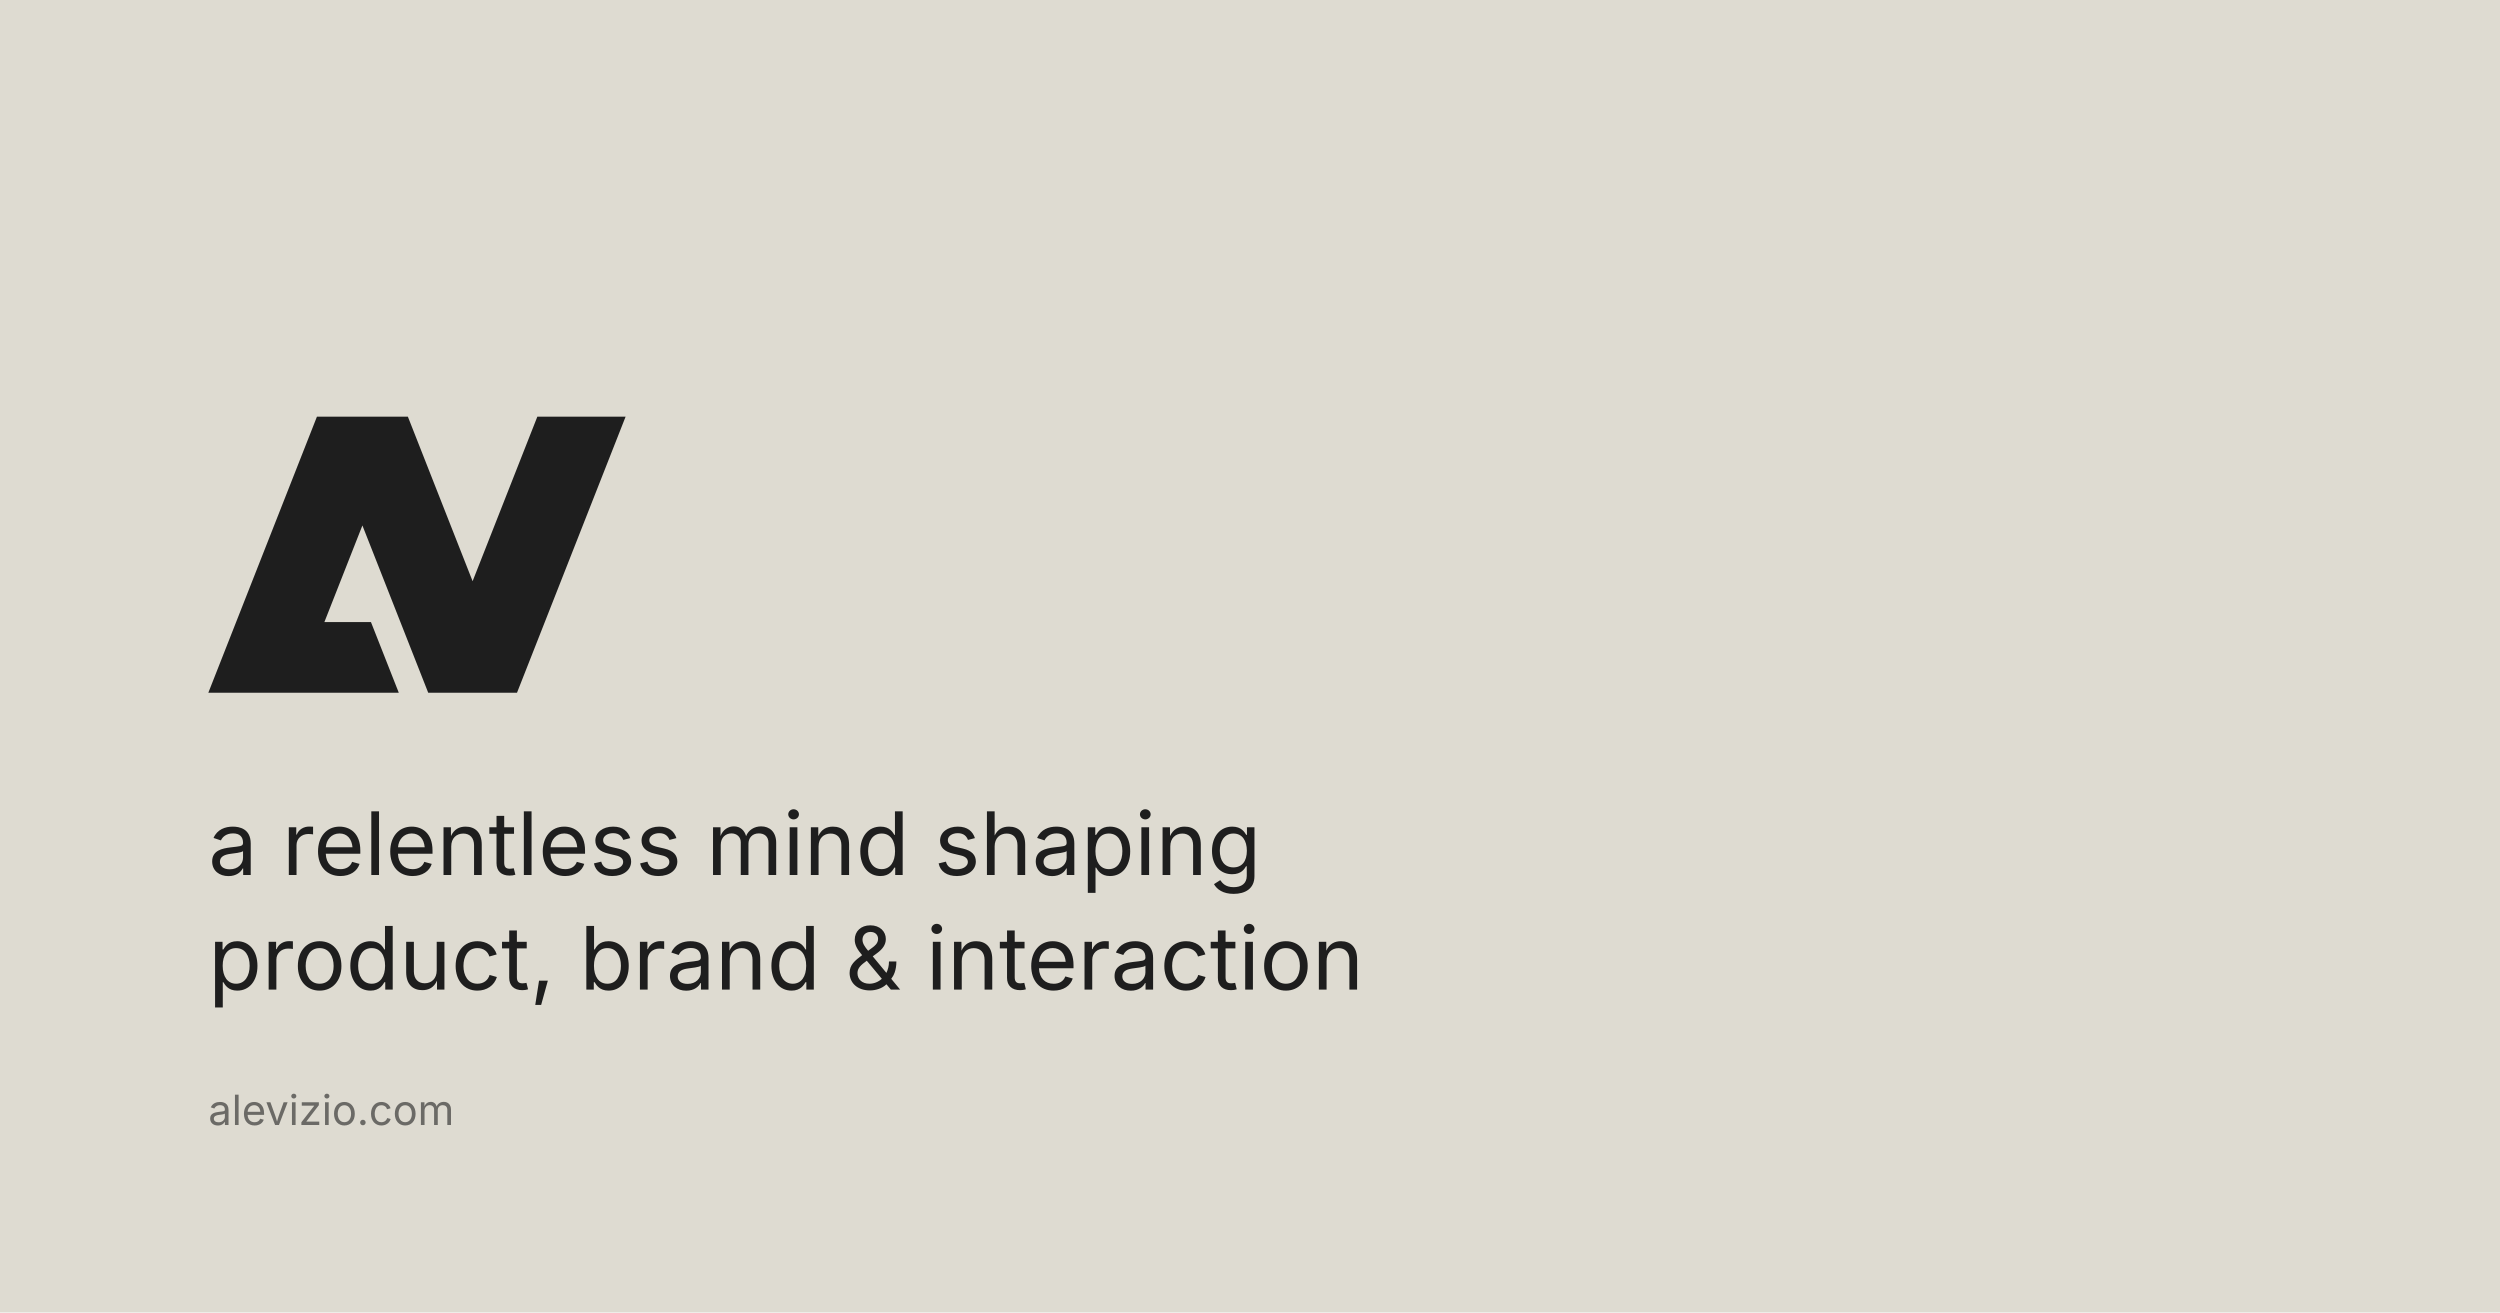
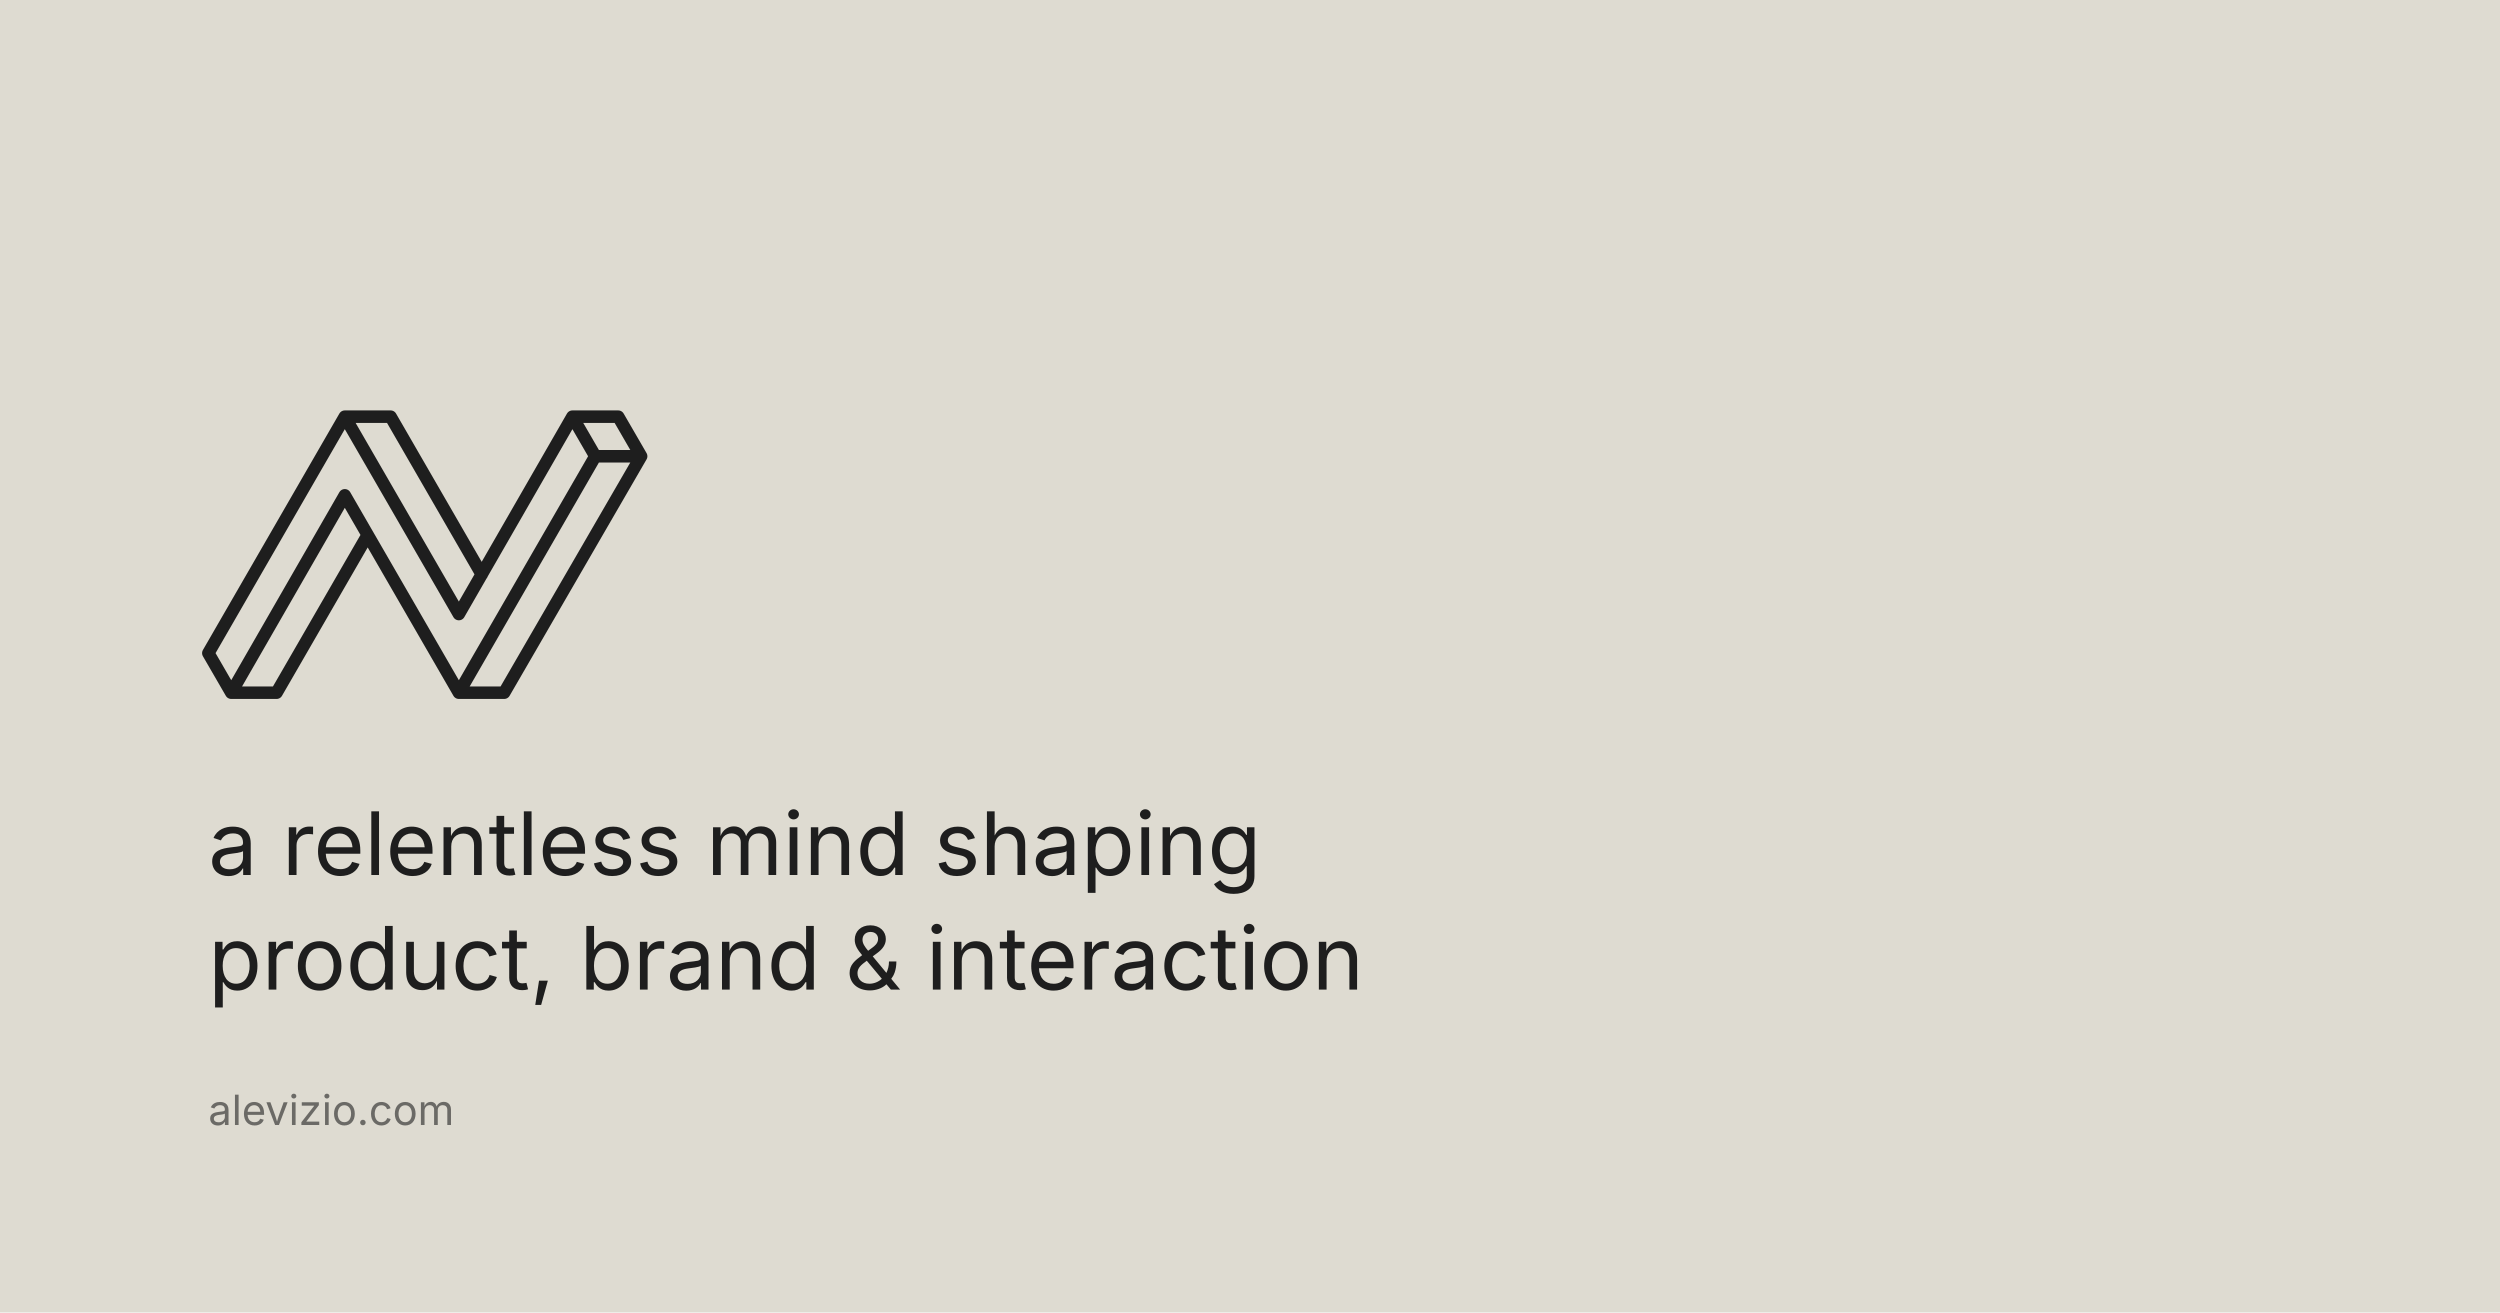
<svg xmlns="http://www.w3.org/2000/svg" width="1200" height="630" viewBox="0 0 1200 630">
  <rect width="1200" height="630" fill="#dedbd1" />
  <g transform="translate(100, 200) scale(2.5)">
-     <path d="M50.74 31.59L63.169 0H80.116L59.266 53H42.215L29.581 20.887L22.281 39.441H31.225L36.565 53H0L20.851 0H38.312L50.74 31.59Z" fill="#1E1E1E" />
+     <path d="M0.0 45.4L4.4 53.0L30.6 7.6L26.2 0.0ZM21.9 7.6L48.1 53.0L52.5 45.4L26.2 0.0ZM43.7 45.4L48.1 53.0L74.3 7.6L69.9 0.0ZM4.4 53.0L26.2 15.1L35.0 15.1L13.1 53.0ZM48.1 53.0L74.3 7.6L83.1 7.6L56.8 53.0ZM74.3 7.6L69.9 0.0L78.7 0.0L83.1 7.6ZM48.1 37.9L26.2 0.0L35.0 0.0L56.8 37.9Z" fill="#DEDBD1" />
+     <path d="M0.0 45.4L4.4 53.0M4.4 53.0L26.2 15.1M13.1 53.0L30.6 22.7M4.4 53.0L13.1 53.0M26.2 15.1L48.1 53.0M48.1 53.0L74.3 7.6M56.8 53.0L83.1 7.6M48.1 53.0L56.8 53.0M74.3 7.6L69.9 0.0M83.1 7.6L78.7 0.0M74.3 7.6L83.1 7.6M69.9 0.0L48.1 37.9M69.9 0.0L78.7 0.0M48.1 37.9L26.2 0.0M52.5 30.3L35.0 0.0M26.2 0.0L0.0 45.4M26.2 0.0L35.0 0.0" fill="none" stroke="#1E1E1E" stroke-width="2.4" stroke-linecap="round" stroke-linejoin="round" />
  </g>
  <text x="100" y="420" font-family="system-ui, -apple-system, sans-serif" font-size="42" fill="#1E1E1E" font-weight="400">a relentless mind shaping</text>
  <text x="100" y="475" font-family="system-ui, -apple-system, sans-serif" font-size="42" fill="#1E1E1E" font-weight="400">product, brand &amp; interaction</text>
  <text x="100" y="540" font-family="system-ui, -apple-system, sans-serif" font-size="20" fill="#1E1E1E" opacity="0.6">alevizio.com</text>
</svg>
